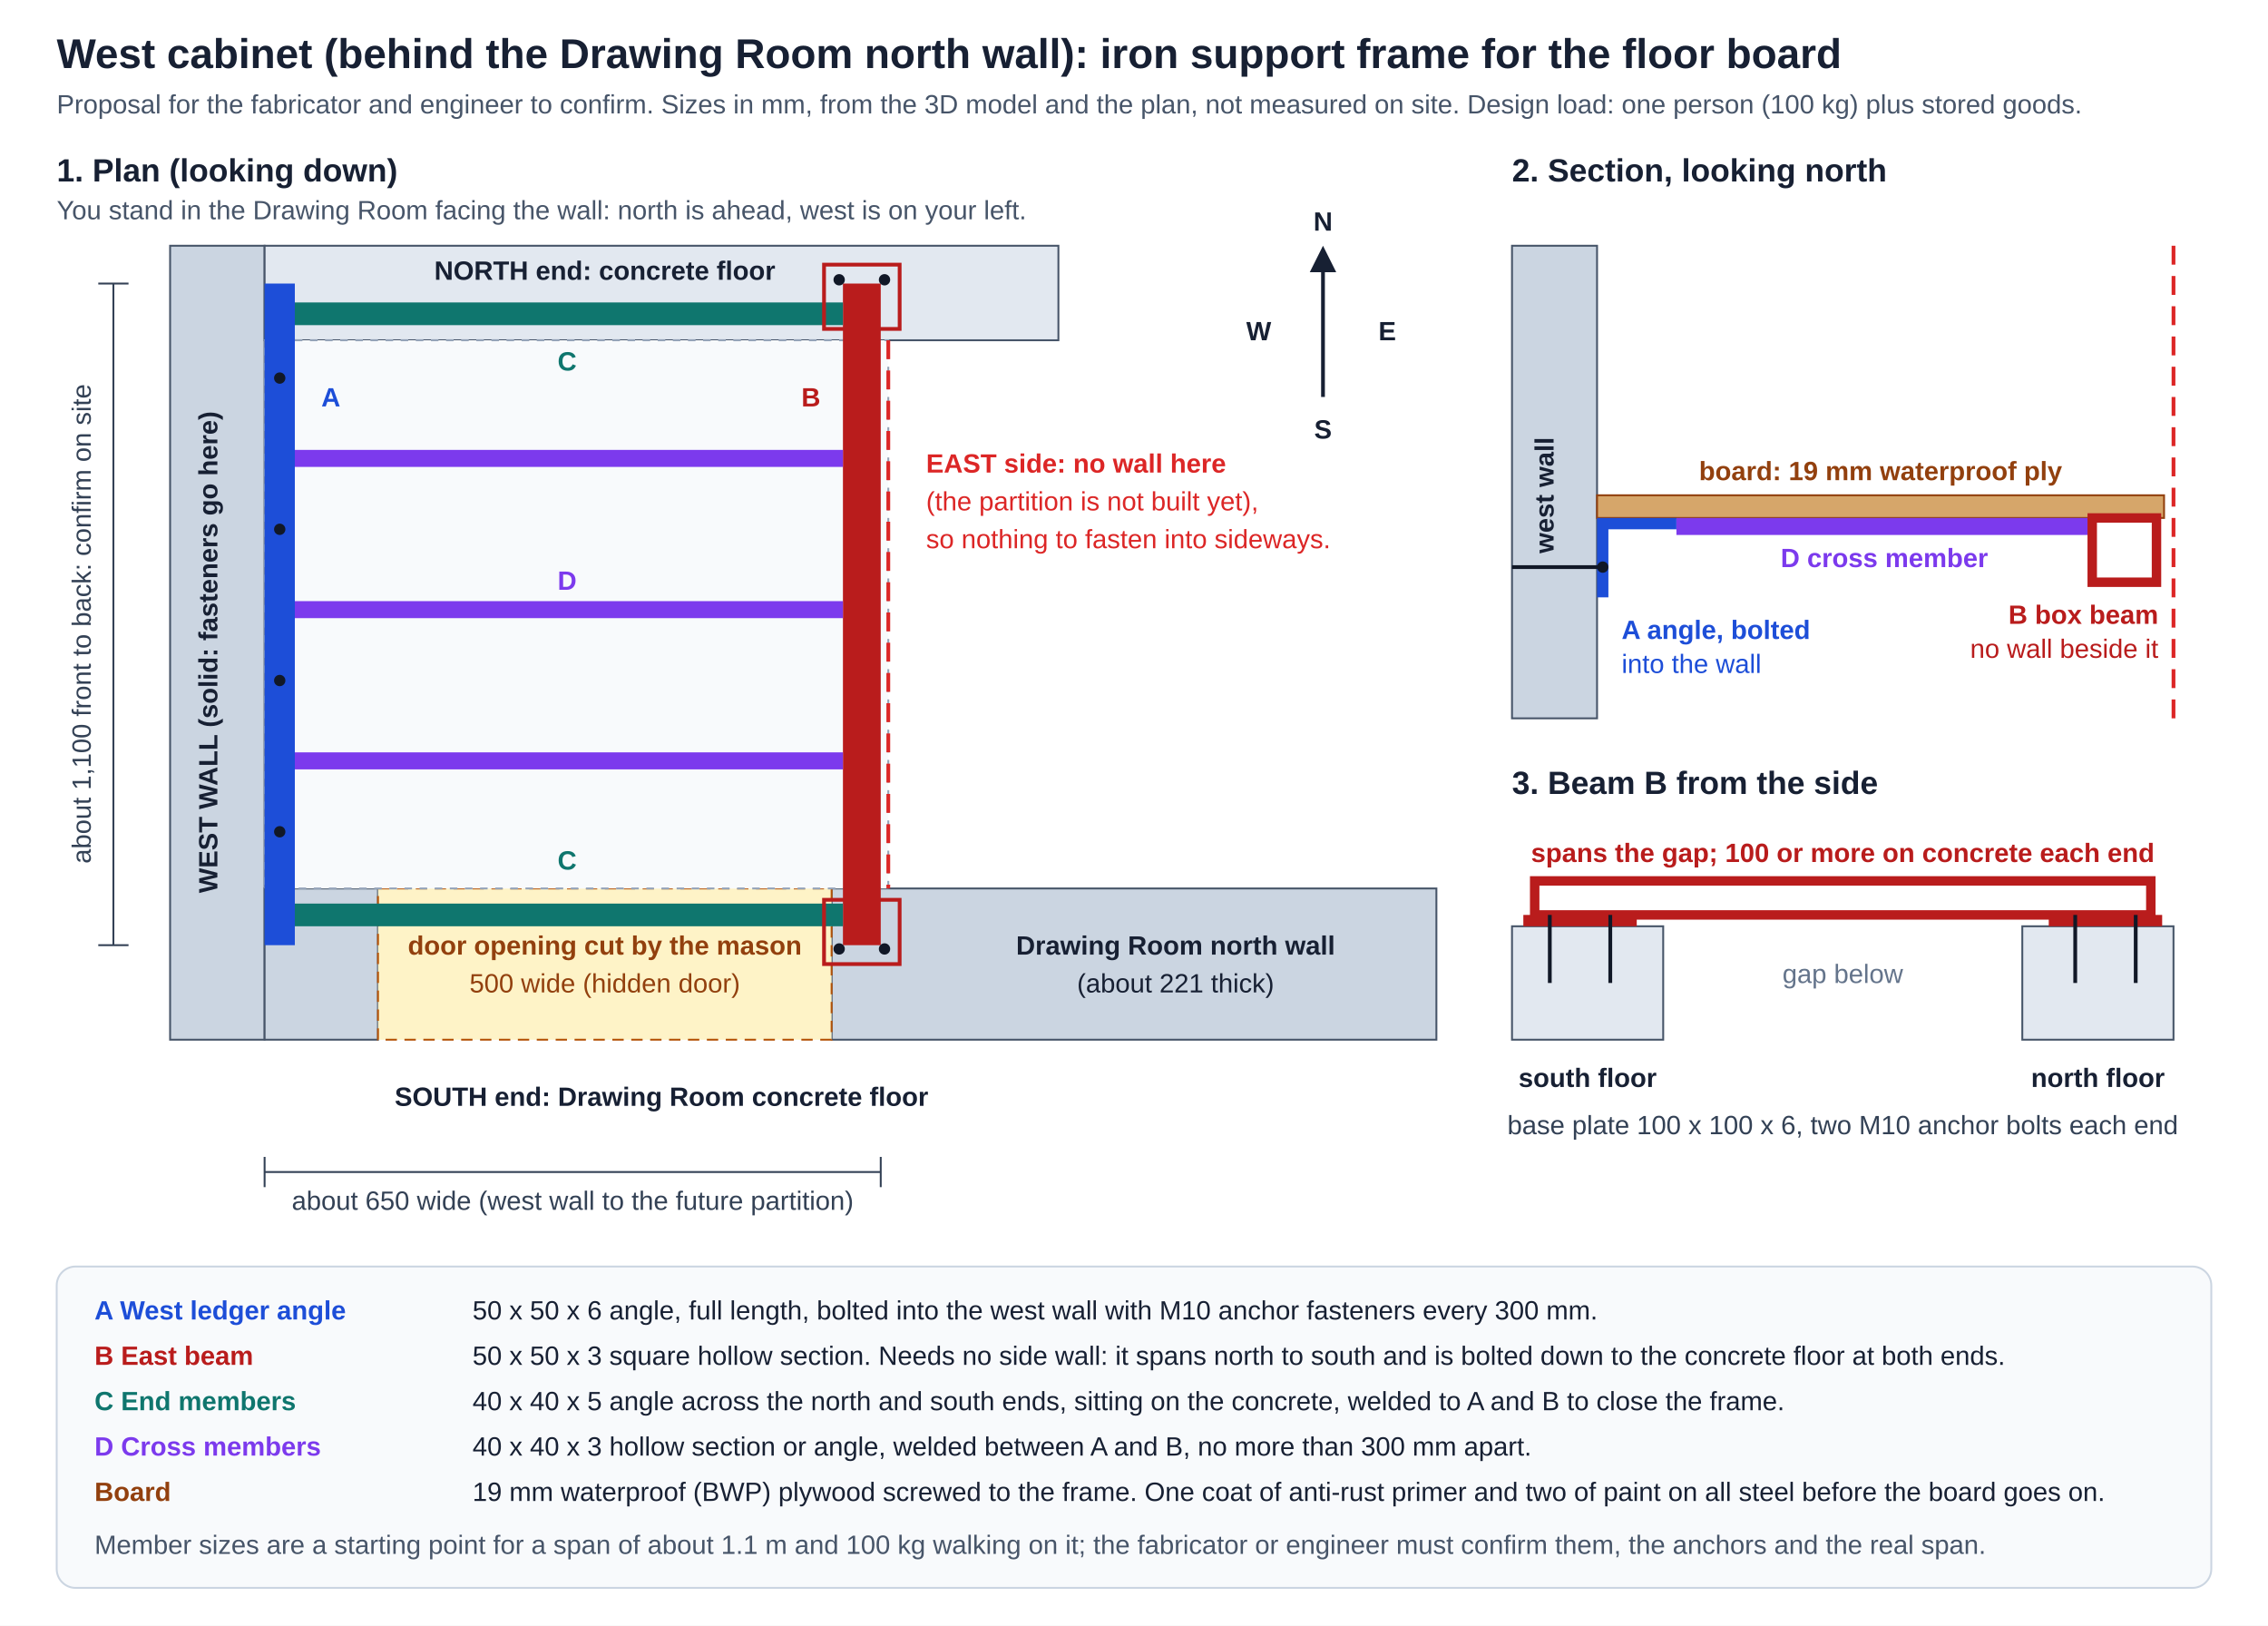
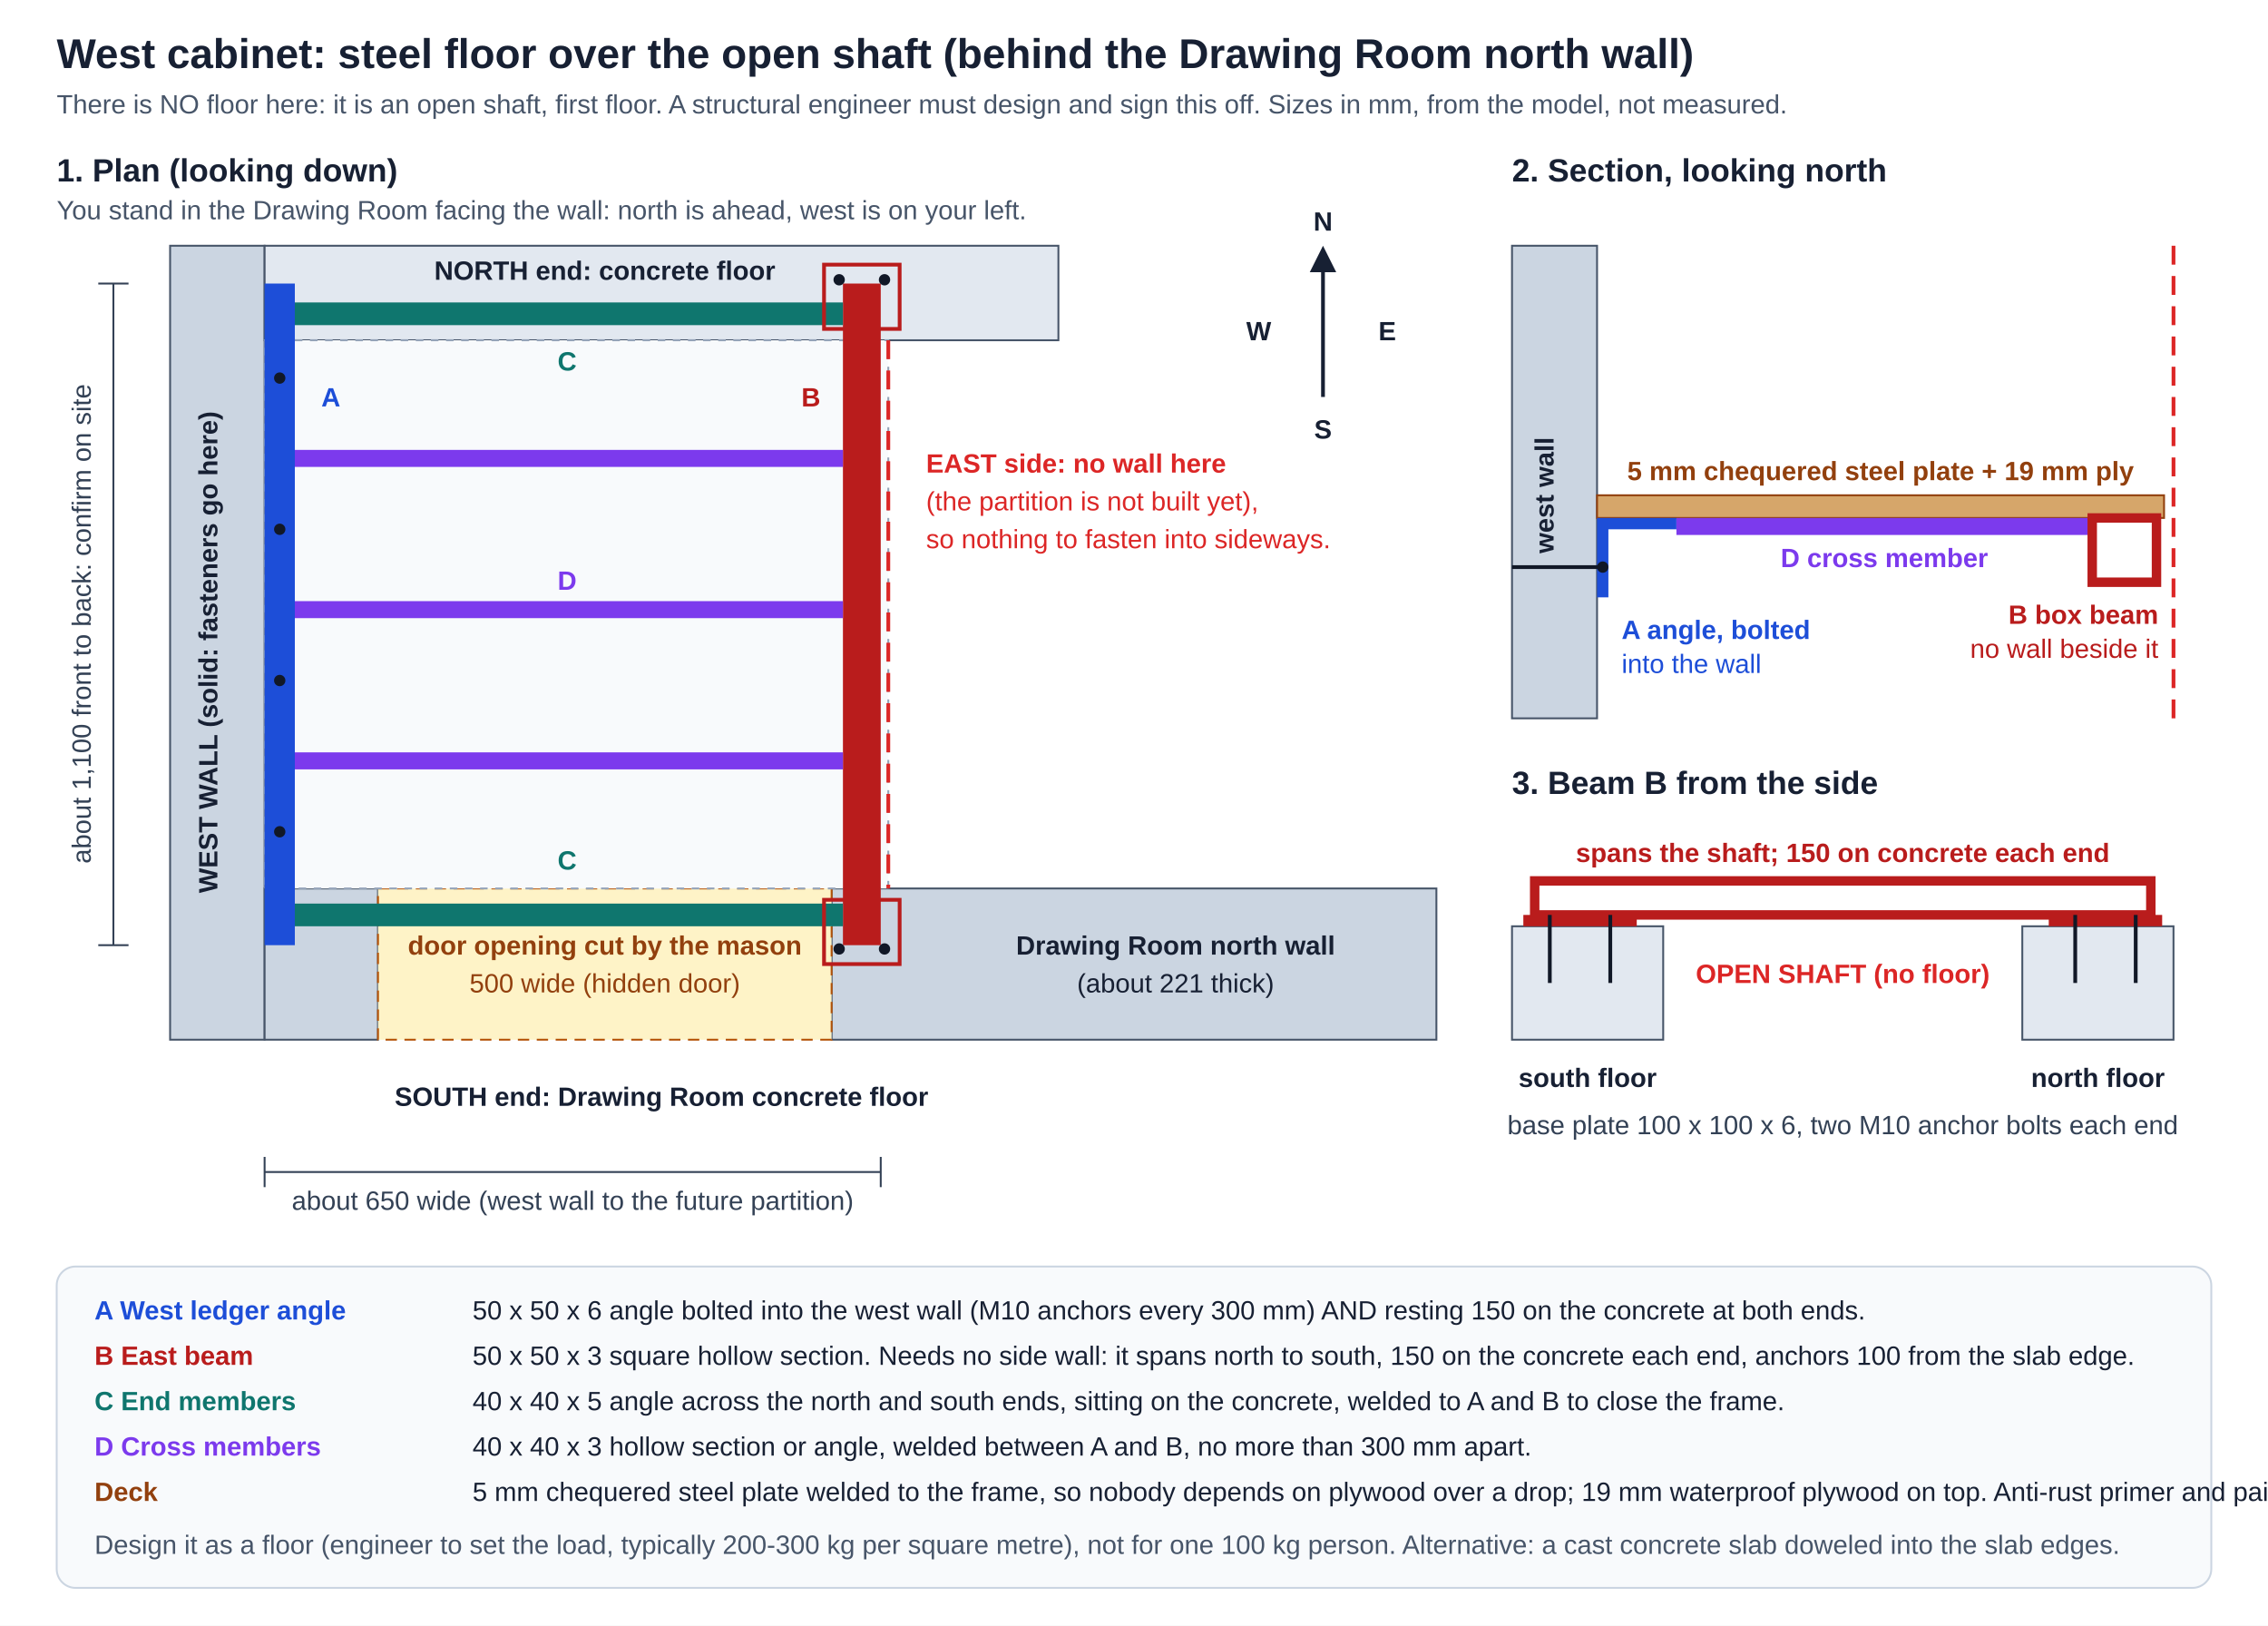
<svg xmlns="http://www.w3.org/2000/svg" viewBox="0 0 1200 860" font-family="Segoe UI, Arial, sans-serif" font-size="14">
  <rect width="1200" height="860" fill="#ffffff" />
-   <text x="30" y="36" font-size="22" font-weight="700" fill="#172033">West cabinet (behind the Drawing Room north wall): iron support frame for the floor board</text>
-   <text x="30" y="60" fill="#475569">Proposal for the fabricator and engineer to confirm. Sizes in mm, from the 3D model and the plan, not measured on site. Design load: one person (100 kg) plus stored goods.</text>
+   <text x="30" y="36" font-size="22" font-weight="700" fill="#172033">West cabinet: steel floor over the open shaft (behind the Drawing Room north wall)</text>
+   <text x="30" y="60" fill="#475569">There is NO floor here: it is an open shaft, first floor. A structural engineer must design and sign this off. Sizes in mm, from the model, not measured.</text>
  <text x="30" y="96" font-size="17" font-weight="700" fill="#172033">1. Plan (looking down)</text>
  <text x="30" y="116" fill="#475569">You stand in the Drawing Room facing the wall: north is ahead, west is on your left.</text>
  <rect x="90" y="130" width="50" height="420" fill="#cbd5e1" stroke="#475569" />
  <text x="115" y="345" text-anchor="middle" transform="rotate(-90 115 345)" fill="#172033" font-weight="700">WEST WALL (solid: fasteners go here)</text>
  <rect x="140" y="130" width="420" height="50" fill="#e2e8f0" stroke="#475569" />
  <text x="320" y="148" text-anchor="middle" fill="#172033" font-weight="700">NORTH end: concrete floor</text>
  <rect x="140" y="470" width="60" height="80" fill="#cbd5e1" stroke="#475569" />
  <rect x="440" y="470" width="320" height="80" fill="#cbd5e1" stroke="#475569" />
  <rect x="200" y="470" width="240" height="80" fill="#fef3c7" stroke="#b45309" stroke-dasharray="6 4" />
  <text x="320" y="505" text-anchor="middle" fill="#92400e" font-weight="700">door opening cut by the mason</text>
  <text x="320" y="525" text-anchor="middle" fill="#92400e">500 wide (hidden door)</text>
  <text x="622" y="505" text-anchor="middle" fill="#172033" font-weight="700">Drawing Room north wall</text>
  <text x="622" y="525" text-anchor="middle" fill="#172033">(about 221 thick)</text>
  <text x="350" y="585" text-anchor="middle" fill="#172033" font-weight="700">SOUTH end: Drawing Room concrete floor</text>
  <rect x="140" y="180" width="330" height="290" fill="#f8fafc" stroke="#94a3b8" stroke-dasharray="4 4" />
  <line x1="470" y1="180" x2="470" y2="470" stroke="#dc2626" stroke-width="2" stroke-dasharray="10 6" />
  <text x="490" y="250" fill="#dc2626" font-weight="700">EAST side: no wall here</text>
  <text x="490" y="270" fill="#dc2626">(the partition is not built yet),</text>
  <text x="490" y="290" fill="#dc2626">so nothing to fasten into sideways.</text>
  <rect x="140" y="150" width="16" height="350" fill="#1d4ed8" />
  <rect x="446" y="150" width="20" height="350" fill="#b91c1c" />
  <rect x="156" y="160" width="290" height="12" fill="#0f766e" />
  <rect x="156" y="478" width="290" height="12" fill="#0f766e" />
  <g fill="#7c3aed">
    <rect x="156" y="238" width="290" height="9" />
    <rect x="156" y="318" width="290" height="9" />
    <rect x="156" y="398" width="290" height="9" />
  </g>
  <rect x="436" y="140" width="40" height="34" fill="none" stroke="#b91c1c" stroke-width="2" />
  <rect x="436" y="476" width="40" height="34" fill="none" stroke="#b91c1c" stroke-width="2" />
  <g fill="#111827">
    <circle cx="444" cy="148" r="3" />
    <circle cx="468" cy="148" r="3" />
    <circle cx="444" cy="502" r="3" />
    <circle cx="468" cy="502" r="3" />
    <circle cx="148" cy="200" r="3" />
    <circle cx="148" cy="280" r="3" />
    <circle cx="148" cy="360" r="3" />
    <circle cx="148" cy="440" r="3" />
  </g>
  <g font-weight="700">
    <text x="170" y="215" fill="#1d4ed8">A</text>
    <text x="424" y="215" fill="#b91c1c">B</text>
    <text x="295" y="196" fill="#0f766e">C</text>
    <text x="295" y="460" fill="#0f766e">C</text>
    <text x="295" y="312" fill="#7c3aed">D</text>
  </g>
  <g stroke="#334155" fill="#334155">
    <line x1="140" y1="620" x2="466" y2="620" />
    <line x1="140" y1="612" x2="140" y2="628" />
    <line x1="466" y1="612" x2="466" y2="628" />
    <line x1="60" y1="150" x2="60" y2="500" />
    <line x1="52" y1="150" x2="68" y2="150" />
    <line x1="52" y1="500" x2="68" y2="500" />
  </g>
  <text x="303" y="640" text-anchor="middle" fill="#334155">about 650 wide (west wall to the future partition)</text>
  <text x="48" y="330" text-anchor="middle" transform="rotate(-90 48 330)" fill="#334155">about 1,100 front to back: confirm on site</text>
  <g transform="translate(700 170)" fill="#172033" font-weight="700" text-anchor="middle">
    <line x1="0" y1="40" x2="0" y2="-30" stroke="#172033" stroke-width="2" />
    <path d="M0 -40 l-7 14 h14 z" />
    <text x="0" y="-48">N</text>
    <text x="0" y="62">S</text>
    <text x="-34" y="10">W</text>
    <text x="34" y="10">E</text>
  </g>
  <text x="800" y="96" font-size="17" font-weight="700" fill="#172033">2. Section, looking north</text>
  <rect x="800" y="130" width="45" height="250" fill="#cbd5e1" stroke="#475569" />
  <text x="822" y="262" text-anchor="middle" transform="rotate(-90 822 262)" fill="#172033" font-weight="700">west wall</text>
  <rect x="845" y="262" width="300" height="12" fill="#d6a66a" stroke="#92400e" />
-   <text x="995" y="254" text-anchor="middle" fill="#92400e" font-weight="700">board: 19 mm waterproof ply</text>
+   <text x="995" y="254" text-anchor="middle" fill="#92400e" font-weight="700">5 mm chequered steel plate + 19 mm ply</text>
  <path d="M845 274 h42 v6 h-36 v36 h-6 z" fill="#1d4ed8" />
  <circle cx="848" cy="300" r="3" fill="#111827" />
  <line x1="800" y1="300" x2="848" y2="300" stroke="#111827" stroke-width="2" />
  <text x="858" y="338" fill="#1d4ed8" font-weight="700">A angle, bolted</text>
  <text x="858" y="356" fill="#1d4ed8">into the wall</text>
  <rect x="887" y="274" width="220" height="9" fill="#7c3aed" />
  <text x="997" y="300" text-anchor="middle" fill="#7c3aed" font-weight="700">D cross member</text>
  <rect x="1107" y="274" width="34" height="34" fill="none" stroke="#b91c1c" stroke-width="5" />
  <text x="1142" y="330" text-anchor="end" fill="#b91c1c" font-weight="700">B box beam</text>
  <text x="1142" y="348" text-anchor="end" fill="#b91c1c">no wall beside it</text>
  <line x1="1150" y1="130" x2="1150" y2="380" stroke="#dc2626" stroke-width="2" stroke-dasharray="10 6" />
  <text x="800" y="420" font-size="17" font-weight="700" fill="#172033">3. Beam B from the side</text>
  <rect x="800" y="490" width="80" height="60" fill="#e2e8f0" stroke="#475569" />
  <rect x="1070" y="490" width="80" height="60" fill="#e2e8f0" stroke="#475569" />
  <text x="840" y="575" text-anchor="middle" fill="#172033" font-weight="700">south floor</text>
  <text x="1110" y="575" text-anchor="middle" fill="#172033" font-weight="700">north floor</text>
  <rect x="812" y="466" width="326" height="18" fill="none" stroke="#b91c1c" stroke-width="5" />
  <rect x="806" y="484" width="60" height="6" fill="#b91c1c" />
  <rect x="1084" y="484" width="60" height="6" fill="#b91c1c" />
  <g stroke="#111827" stroke-width="2">
    <line x1="820" y1="484" x2="820" y2="520" />
    <line x1="852" y1="484" x2="852" y2="520" />
    <line x1="1098" y1="484" x2="1098" y2="520" />
    <line x1="1130" y1="484" x2="1130" y2="520" />
  </g>
-   <text x="975" y="456" text-anchor="middle" fill="#b91c1c" font-weight="700">spans the gap; 100 or more on concrete each end</text>
-   <text x="975" y="520" text-anchor="middle" fill="#64748b">gap below</text>
+   <text x="975" y="456" text-anchor="middle" fill="#b91c1c" font-weight="700">spans the shaft; 150 on concrete each end</text>
+   <text x="975" y="520" text-anchor="middle" fill="#dc2626" font-weight="700">OPEN SHAFT (no floor)</text>
  <text x="975" y="600" text-anchor="middle" fill="#334155">base plate 100 x 100 x 6, two M10 anchor bolts each end</text>
  <rect x="30" y="670" width="1140" height="170" rx="10" fill="#f8fafc" stroke="#cbd5e1" />
  <g>
    <text x="50" y="698" fill="#1d4ed8" font-weight="700">A  West ledger angle</text>
-     <text x="250" y="698" fill="#172033">50 x 50 x 6 angle, full length, bolted into the west wall with M10 anchor fasteners every 300 mm.</text>
+     <text x="250" y="698" fill="#172033">50 x 50 x 6 angle bolted into the west wall (M10 anchors every 300 mm) AND resting 150 on the concrete at both ends.</text>
    <text x="50" y="722" fill="#b91c1c" font-weight="700">B  East beam</text>
-     <text x="250" y="722" fill="#172033">50 x 50 x 3 square hollow section. Needs no side wall: it spans north to south and is bolted down to the concrete floor at both ends.</text>
+     <text x="250" y="722" fill="#172033">50 x 50 x 3 square hollow section. Needs no side wall: it spans north to south, 150 on the concrete each end, anchors 100 from the slab edge.</text>
    <text x="50" y="746" fill="#0f766e" font-weight="700">C  End members</text>
    <text x="250" y="746" fill="#172033">40 x 40 x 5 angle across the north and south ends, sitting on the concrete, welded to A and B to close the frame.</text>
    <text x="50" y="770" fill="#7c3aed" font-weight="700">D  Cross members</text>
    <text x="250" y="770" fill="#172033">40 x 40 x 3 hollow section or angle, welded between A and B, no more than 300 mm apart.</text>
-     <text x="50" y="794" fill="#92400e" font-weight="700">Board</text>
-     <text x="250" y="794" fill="#172033">19 mm waterproof (BWP) plywood screwed to the frame. One coat of anti-rust primer and two of paint on all steel before the board goes on.</text>
-     <text x="50" y="822" fill="#475569">Member sizes are a starting point for a span of about 1.1 m and 100 kg walking on it; the fabricator or engineer must confirm them, the anchors and the real span.</text>
+     <text x="50" y="794" fill="#92400e" font-weight="700">Deck</text>
+     <text x="250" y="794" fill="#172033">5 mm chequered steel plate welded to the frame, so nobody depends on plywood over a drop; 19 mm waterproof plywood on top. Anti-rust primer and paint.</text>
+     <text x="50" y="822" fill="#475569">Design it as a floor (engineer to set the load, typically 200-300 kg per square metre), not for one 100 kg person. Alternative: a cast concrete slab doweled into the slab edges.</text>
  </g>
</svg>
